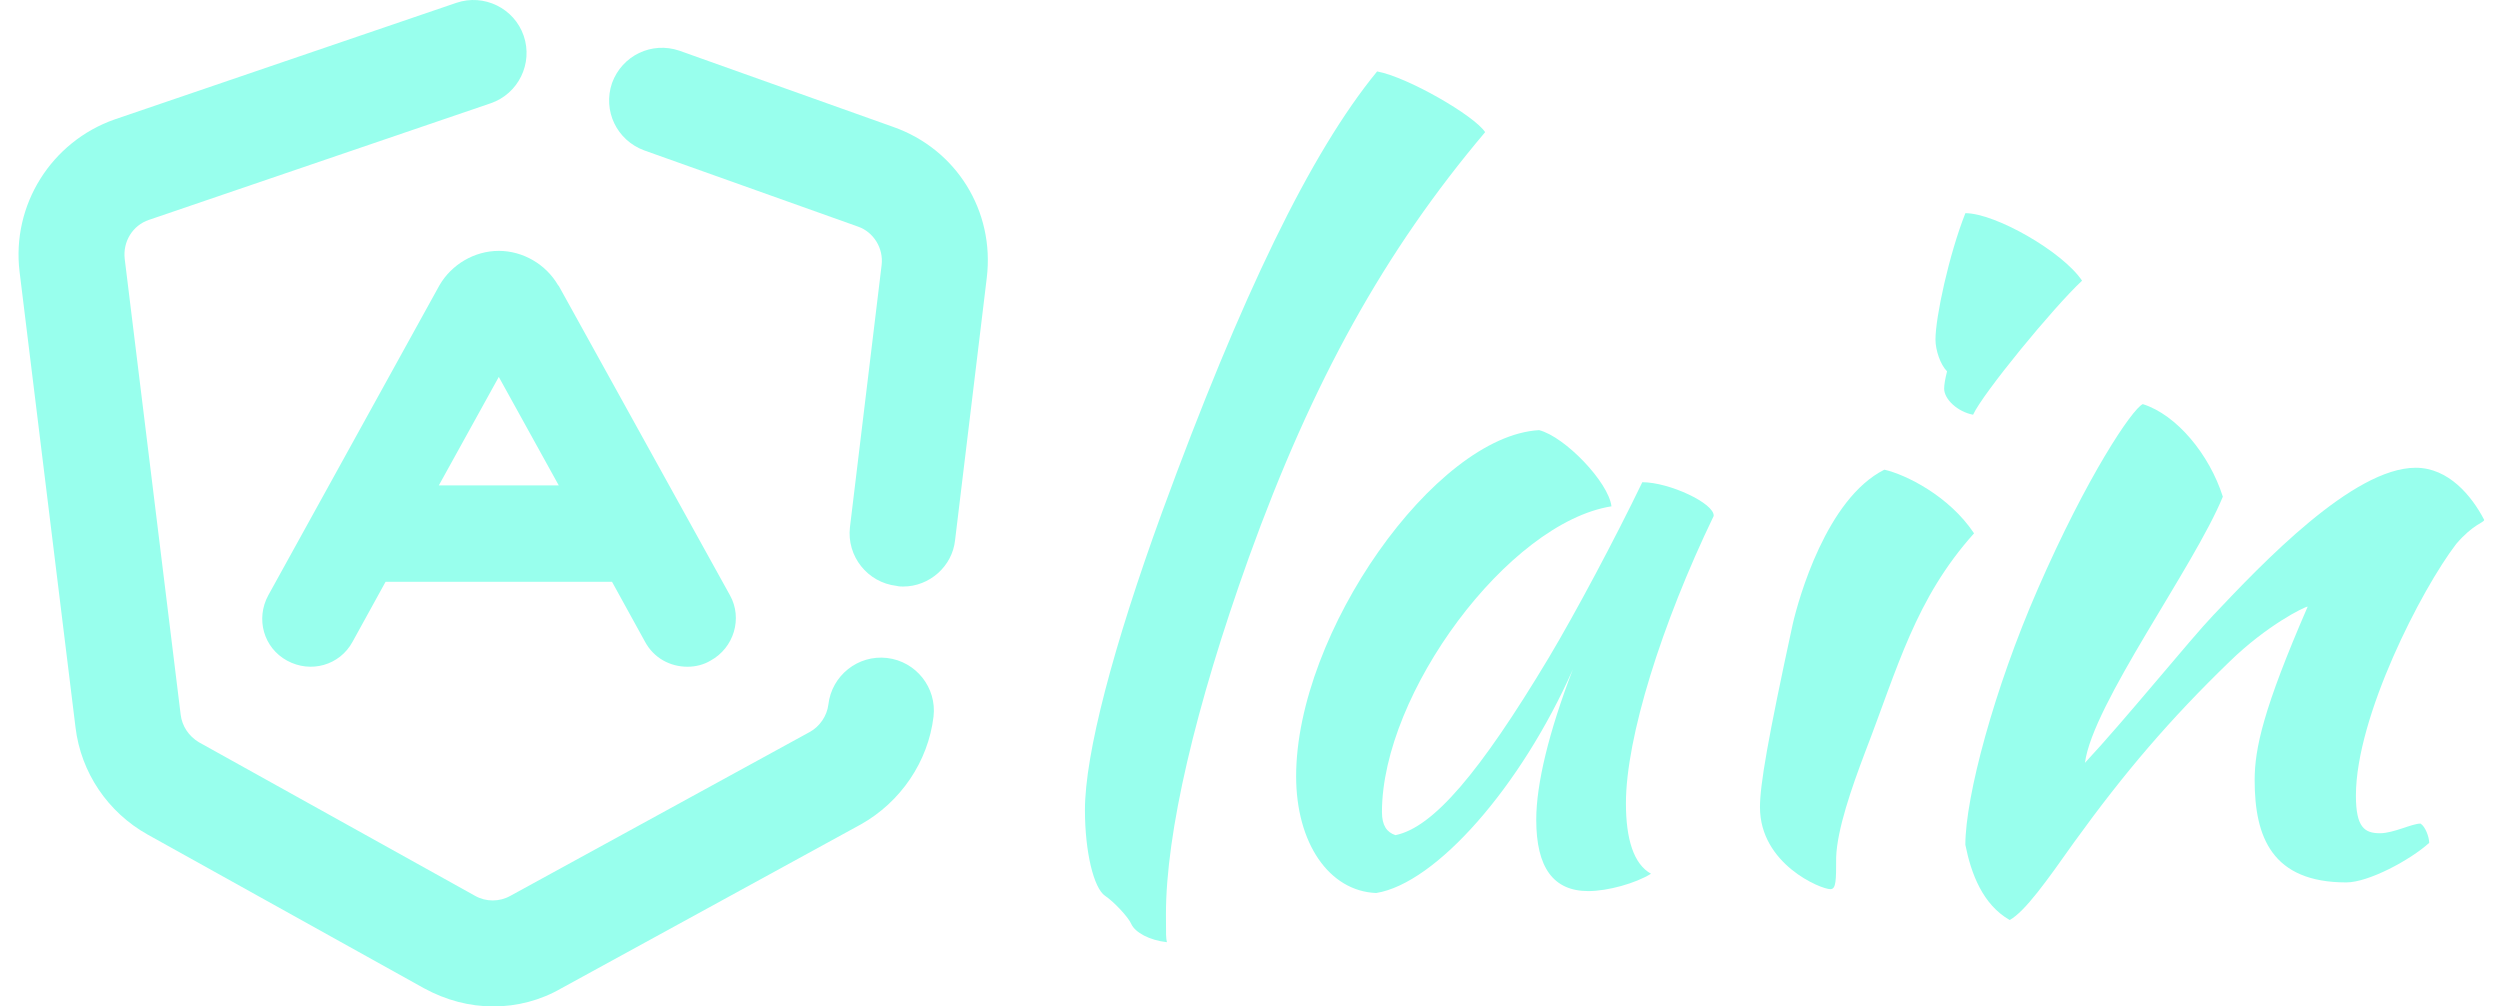
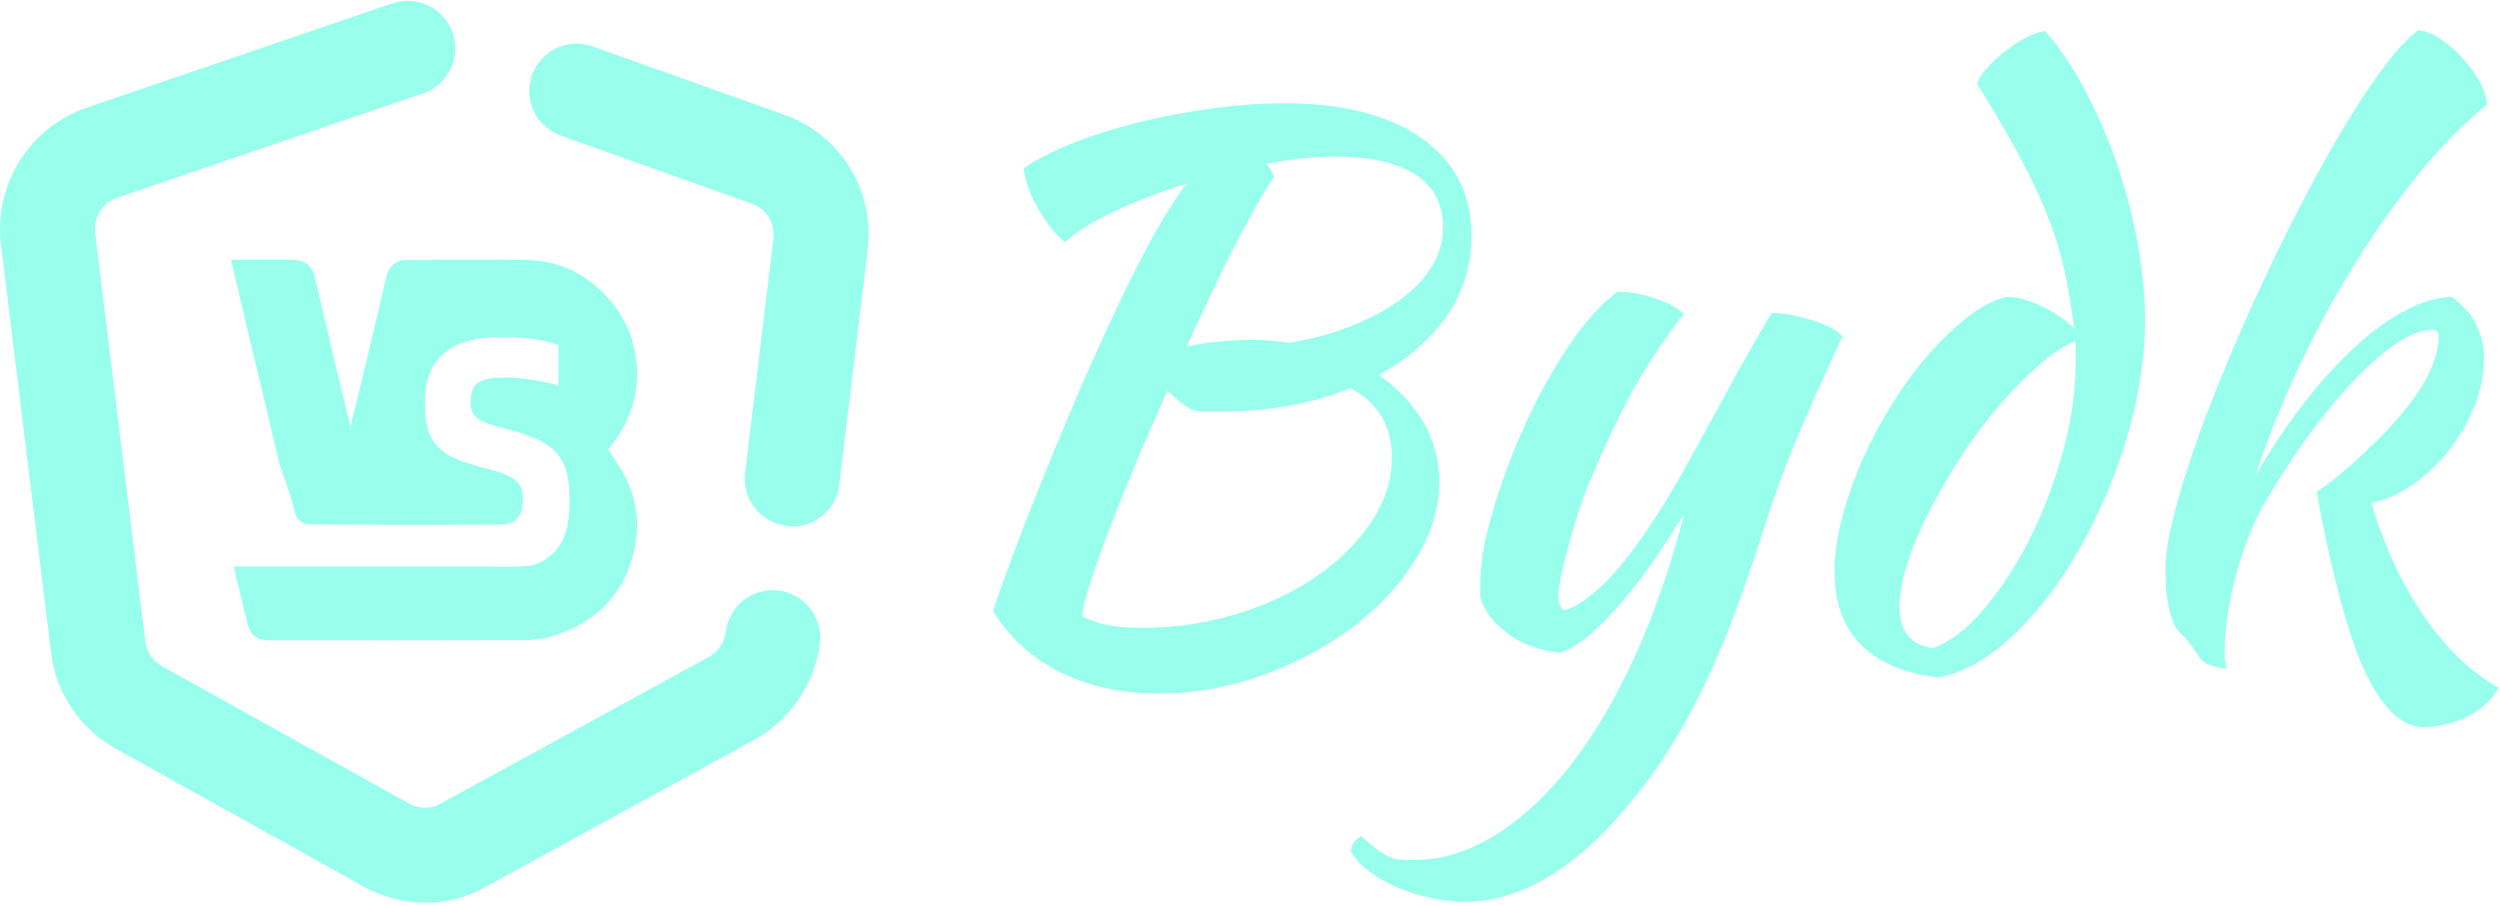
- <svg xmlns="http://www.w3.org/2000/svg" version="1.1" x="0px" y="0px" width="552px" height="222px" viewBox="-4.092 0 552 222" enable-background="new -4.092 0 552 222" xml:space="preserve">
-   <defs>
-   </defs>
-   <path fill="#98ffed" d="M195.333,129.506c-0.446,0-0.893,0-1.488-0.148c-6.399-0.744-11.013-6.548-10.269-12.947l6.994-57.891  c0.447-3.721-1.785-7.293-5.208-8.483l-47.176-16.816c-6.103-2.232-9.228-8.78-7.144-14.882c2.232-6.102,8.78-9.227,14.882-7.144  l47.176,16.816c13.989,4.911,22.472,18.603,20.687,33.336l-6.995,57.891C206.197,125.042,201.137,129.506,195.333,129.506z" />
-   <path fill="#98ffed" d="M104.851,222.222c-5.209,0-10.417-1.34-15.329-4.019l-61.016-33.931  c-8.781-4.911-14.733-13.691-15.924-23.663L0.23,60.007c-1.786-14.733,6.995-28.723,20.983-33.634L96.665,0.627  c6.102-2.083,12.799,1.19,14.882,7.292c2.084,6.103-1.19,12.799-7.292,14.883L28.803,48.547c-3.572,1.191-5.804,4.763-5.357,8.632  l12.352,100.603c0.298,2.53,1.786,4.762,4.018,6.102l61.016,33.931c2.381,1.34,5.358,1.34,7.739,0l66.076-36.163  c2.232-1.19,3.87-3.571,4.167-6.102c0.744-6.399,6.549-11.013,12.948-10.269c6.398,0.744,11.012,6.548,10.269,12.947  c-1.191,9.971-7.293,18.9-16.073,23.812l-66.076,36.163C115.268,220.882,110.059,222.222,104.851,222.222z" />
-   <path fill="#98ffed" d="M157.086,131.441l-37.8-68.309l-0.149-0.149c-2.679-4.613-7.738-7.59-13.096-7.59s-10.417,2.977-13.096,7.59  l-37.8,68.458c-2.828,5.208-1.042,11.607,4.167,14.436c5.208,2.827,11.608,1.041,14.436-4.167l7.292-13.245h50.004l7.292,13.245  c1.935,3.571,5.506,5.506,9.376,5.506c1.785,0,3.571-0.446,5.06-1.339C157.979,143.049,159.914,136.501,157.086,131.441z   M92.796,107.183l13.245-23.96l13.245,23.96H92.796z" />
-   <path fill="#98ffed" d="M252.497,113.075c17.46-47.694,32.79-79.42,47.481-97.305c6.813,1.277,21.506,9.794,23.848,13.414  c-22.144,26.189-38.113,54.934-52.166,93.898c-11.923,33.216-18.311,60.896-18.311,78.78c0,4.897,0,5.11,0.213,6.175  c-3.833-0.426-7.026-2.129-7.878-4.045c-0.64-1.491-3.833-4.897-5.75-6.175c-2.555-1.703-4.471-9.795-4.471-18.95  C235.464,166.518,241.639,142.884,252.497,113.075z" />
-   <path fill="#98ffed" d="M374.289,113.926c-11.498,23.847-19.376,48.972-19.376,63.451c0,7.878,1.704,13.414,5.536,15.543  c-3.406,2.129-9.581,3.833-13.84,3.833c-7.665,0-11.498-5.11-11.498-15.757c0-7.878,2.769-19.376,8.092-33.216  c-11.498,25.977-30.235,47.269-43.437,49.398c-10.433-0.426-17.672-11.072-17.672-25.764c0-31.726,30.66-75.161,53.655-76.439  c5.749,1.491,15.331,11.498,15.97,16.821c-22.783,3.62-50.676,41.307-50.676,67.496c0,2.981,1.065,4.472,2.981,5.11  c8.304-1.703,18.524-13.627,33.854-39.178c5.962-10.007,14.479-25.977,20.653-38.751  C364.495,106.474,374.502,111.158,374.289,113.926z" />
-   <path fill="#98ffed" d="M391.749,137.773c1.277-5.536,7.452-27.68,20.228-34.067c4.685,1.064,14.266,5.749,19.802,14.053  c-12.988,14.479-16.82,29.596-24.061,48.333c-2.98,7.878-6.174,17.034-6.387,23.209c0,5.109,0,7.026-1.278,7.026  c-2.129,0-15.543-5.536-15.543-18.099C384.51,173.331,386.213,163.324,391.749,137.773z M425.816,81.988  c-1.49-1.491-2.555-4.685-2.555-7.026c0-4.897,2.98-18.737,6.601-27.893c6.601,0,21.505,8.517,25.764,14.905  c-6.388,5.961-21.932,24.912-24.061,29.596c-3.407-0.639-6.388-3.407-6.388-5.749C425.178,84.969,425.391,83.691,425.816,81.988z" />
-   <path fill="#98ffed" d="M486.712,109.668c-6.388,15.543-28.745,45.778-30.448,58.766c8.943-9.581,23.422-27.467,28.318-32.576  c10.859-11.498,30.874-32.577,44.714-32.577c7.239,0,12.35,6.175,15.117,11.498c0,0.639-2.342,0.852-6.175,5.323  c-7.665,10.007-22.144,38.113-22.144,55.573c0,7.026,1.916,8.304,5.323,8.304c2.98,0,7.026-2.13,8.942-2.13  c1.064,0.64,1.916,2.981,1.916,4.259c-4.258,3.833-13.414,8.729-18.311,8.729c-16.396,0-20.228-10.007-20.228-22.569  c0-7.026,1.916-15.756,11.71-38.326c-0.639,0-8.942,4.046-17.246,12.137c-13.201,12.775-23.209,24.486-34.28,39.816  c-6.175,8.729-10.859,15.33-14.266,17.247c-5.962-3.407-8.517-10.221-9.795-16.608c0-10.646,6.388-34.493,15.97-56.424  c10.858-24.912,20.866-39.816,23.208-40.881C476.491,91.569,483.73,100.299,486.712,109.668z" />
+ <svg xmlns="http://www.w3.org/2000/svg" width="616px" height="223px" viewBox="0 0 616 223" version="1.1">
+   <g id="页面-1备份" stroke="none" stroke-width="1" fill="none" fill-rule="evenodd">
+     <g id="画板备份" transform="translate(-1588, -249)" fill="#98ffed" fill-rule="nonzero">
+       <g id="v4" transform="translate(1588, 249.2026)">
+         <path d="M111.547,7.92 C113.631,14.023 110.357,20.719 104.255,22.803 L28.803,48.548 C25.231,49.739 22.999,53.311 23.446,57.18 L35.798,157.783 C36.096,160.313 37.584,162.545 39.816,163.885 L100.832,197.816 C103.213,199.156 106.19,199.156 108.571,197.816 L174.647,161.653 C176.879,160.463 178.517,158.082 178.814,155.551 C179.558,149.152 185.363,144.538 191.762,145.282 C198.16,146.026 202.774,151.83 202.031,158.229 C200.84,168.2 194.738,177.129 185.958,182.041 L119.882,218.204 C115.268,220.883 110.059,222.223 104.851,222.223 C99.642,222.223 94.434,220.883 89.522,218.204 L28.506,184.273 C19.725,179.362 13.773,170.582 12.582,160.61 L0.23,60.008 C-1.556,45.275 7.225,31.285 21.213,26.374 L96.665,0.628 C102.767,-1.455 109.464,1.818 111.547,7.92 Z M145.924,11.196 L193.1,28.012 C207.089,32.923 215.572,46.615 213.787,61.348 L206.792,119.239 C206.197,125.043 201.137,129.507 195.333,129.507 C194.887,129.507 194.44,129.507 193.845,129.359 C187.446,128.615 182.832,122.811 183.576,116.412 L190.57,58.521 C191.017,54.8 188.785,51.228 185.362,50.038 L138.186,33.222 C132.083,30.99 128.958,24.442 131.042,18.34 C133.274,12.238 139.822,9.113 145.924,11.196 Z M130.211,63.888 C137.925,64.077 144.434,67.331 149.681,73.039 C153.33,77.008 155.641,81.673 156.543,86.959 C157.881,94.802 156.152,101.989 151.475,108.44 C150.918,109.209 150.302,109.934 149.847,110.51 C151.286,112.793 152.858,114.916 154.042,117.237 C156.593,122.237 157.562,127.583 156.682,133.168 C154.785,145.205 147.741,152.844 136.32,156.487 C133.905,157.257 131.236,157.508 128.682,157.517 C107.837,157.597 86.99,157.562 66.144,157.562 C63.406,157.562 61.719,156.322 61.042,153.639 C59.865,148.977 58.763,144.296 57.589,139.454 C58.164,139.421 58.63,139.37 59.097,139.37 C79.839,139.367 100.581,139.366 121.324,139.37 C123.463,139.51 125.372,139.507 127.075,139.372 C127.242,139.371 127.411,139.371 127.58,139.371 C129.974,139.372 132.273,139.072 134.314,137.661 C135.947,136.531 137.14,135.451 137.871,134.204 C139.729,131.438 140.333,127.688 140.333,123.204 C140.333,112.885 137.592,108.726 124.951,105.526 C117.184,103.606 115.965,102.326 115.965,98.726 C115.965,94.007 118.478,92.807 124.494,92.807 C128.911,92.807 135.003,93.927 137.592,94.807 L137.592,84.807 C134.774,83.768 130.053,82.808 124.037,82.808 C111.777,82.808 104.695,87.287 104.695,99.046 C104.695,108.965 107.969,112.325 119.24,115.045 C127.311,117.125 128.834,118.645 128.834,122.884 C128.834,126.37 127.706,128.236 124.603,129.037 L100.306,129.132 C85.222,129.057 77.186,129.007 76.197,128.982 C73.926,128.926 72.987,127.592 72.45,125.323 C71.116,119.679 69.62,117.403 68.276,111.762 C67.054,106.635 65.868,101.501 64.651,96.373 C63.302,90.692 61.931,85.017 60.58,79.337 C59.378,74.286 58.192,69.23 57.003,64.175 C56.987,64.109 57.031,64.028 57.074,63.828 L58.159,63.828 C62.923,63.828 67.686,63.825 72.45,63.828 C74.978,63.83 76.914,65.319 77.498,67.779 C79.242,75.119 80.946,82.468 82.693,89.806 C83.869,94.744 85.092,99.671 86.363,104.887 C87.205,101.453 87.991,98.294 88.752,95.129 C89.798,90.78 90.829,86.427 91.861,82.074 C92.98,77.355 94.119,72.639 95.195,67.909 C95.744,65.5 97.678,63.831 100.144,63.83 C110.167,63.825 120.194,63.643 130.211,63.888 Z" id="形状结合" />
+         <g id="Bydk" transform="translate(244.6697, 7.24)">
+           <path d="M153.9,64.44 C154.86,64.44 156.06,64.53 157.5,64.71 C158.94,64.89 160.44,65.22 162,65.7 C163.56,66.18 165.06,66.75 166.5,67.41 C167.94,68.07 169.2,68.94 170.28,70.02 C168.96,71.22 166.08,75.24 161.64,82.08 C157.2,88.92 152.28,98.76 146.88,111.6 C146.28,112.92 145.56,114.84 144.72,117.36 C143.88,119.88 143.07,122.52 142.29,125.28 C141.51,128.04 140.82,130.74 140.22,133.38 C139.62,136.02 139.32,138.12 139.32,139.68 C139.32,140.64 139.47,141.36 139.77,141.84 C140.07,142.32 140.34,142.68 140.58,142.92 C142.74,142.56 145.62,140.79 149.22,137.61 C152.82,134.43 156.9,129.48 161.46,122.76 C164.34,118.44 166.98,114.15 169.38,109.89 C171.78,105.63 174.15,101.34 176.49,97.02 C178.83,92.7 181.26,88.26 183.78,83.7 C186.3,79.14 189,74.46 191.88,69.66 C193.44,69.66 195.12,69.84 196.92,70.2 C198.72,70.56 200.46,71.01 202.14,71.55 C203.82,72.09 205.29,72.69 206.55,73.35 C207.81,74.01 208.74,74.7 209.34,75.42 C205.62,83.34 202.14,91.08 198.9,98.64 C195.66,106.2 192.78,113.94 190.26,121.86 C187.5,130.62 184.74,138.6 181.98,145.8 C179.22,153 176.28,159.63 173.16,165.69 C170.04,171.75 166.68,177.33 163.08,182.43 C159.48,187.53 155.52,192.36 151.2,196.92 C145.68,202.68 139.98,207.09 134.1,210.15 C128.22,213.21 122.34,214.74 116.46,214.74 C113.46,214.74 110.49,214.41 107.55,213.75 C104.61,213.09 101.85,212.19 99.27,211.05 C96.69,209.91 94.41,208.59 92.43,207.09 C90.45,205.59 89.04,204 88.2,202.32 C88.2,200.88 89.04,199.62 90.72,198.54 C92.16,199.86 93.36,200.88 94.32,201.6 C95.28,202.32 96.21,202.92 97.11,203.4 C98.01,203.88 98.97,204.18 99.99,204.3 C101.01,204.42 102.18,204.48 103.5,204.48 C110.34,204.48 117.03,202.47 123.57,198.45 C130.11,194.43 136.29,188.73 142.11,181.35 C147.93,173.97 153.24,165.03 158.04,154.53 C162.84,144.03 166.92,132.3 170.28,119.34 C168.72,121.74 166.8,124.68 164.52,128.16 C162.24,131.64 159.72,135.09 156.96,138.51 C154.2,141.93 151.35,145.02 148.41,147.78 C145.47,150.54 142.62,152.4 139.86,153.36 C137.94,153.24 135.93,152.85 133.83,152.19 C131.73,151.53 129.75,150.6 127.89,149.4 C126.03,148.2 124.38,146.76 122.94,145.08 C121.5,143.4 120.54,141.48 120.06,139.32 C120.06,135.84 120.18,133.05 120.42,130.95 C120.66,128.85 121.08,126.54 121.68,124.02 C122.76,119.46 124.35,114.3 126.45,108.54 C128.55,102.78 131.01,97.11 133.83,91.53 C136.65,85.95 139.77,80.73 143.19,75.87 C146.61,71.01 150.18,67.2 153.9,64.44 Z M71.82,18 C86.22,18 97.5,20.88 105.66,26.64 C113.82,32.4 117.9,40.38 117.9,50.58 C117.9,58.02 115.86,64.65 111.78,70.47 C107.7,76.29 102.12,81.12 95.04,84.96 C99.6,88.08 103.23,91.89 105.93,96.39 C108.63,100.89 109.98,105.84 109.98,111.24 C109.98,117.72 108.03,124.11 104.13,130.41 C100.23,136.71 95.04,142.29 88.56,147.15 C82.08,152.01 74.7,155.94 66.42,158.94 C58.14,161.94 49.68,163.44 41.04,163.44 C31.68,163.44 23.49,161.67 16.47,158.13 C9.45,154.59 3.96,149.58 0,143.1 C1.2,139.5 2.79,135.03 4.77,129.69 C6.75,124.35 8.94,118.71 11.34,112.77 C13.74,106.83 16.17,100.92 18.63,95.04 C21.09,89.16 23.4,83.88 25.56,79.2 C30.12,69 34.2,60.54 37.8,53.82 C41.4,47.1 44.7,41.76 47.7,37.8 C41.1,39.84 35.1,42.15 29.7,44.73 C24.3,47.31 20.34,49.8 17.82,52.2 C16.74,51.48 15.63,50.4 14.49,48.96 C13.35,47.52 12.27,45.93 11.25,44.19 C10.23,42.45 9.39,40.68 8.73,38.88 C8.07,37.08 7.68,35.46 7.56,34.02 C10.68,31.86 14.73,29.79 19.71,27.81 C24.69,25.83 30.12,24.12 36,22.68 C41.88,21.24 47.91,20.1 54.09,19.26 C60.27,18.42 66.18,18 71.82,18 Z M259.2,0.18 C262.56,3.9 265.74,8.55 268.74,14.13 C271.74,19.71 274.38,25.71 276.66,32.13 C278.94,38.55 280.71,45.18 281.97,52.02 C283.23,58.86 283.86,65.4 283.86,71.64 C283.86,77.88 283.17,84.3 281.79,90.9 C280.41,97.5 278.49,103.95 276.03,110.25 C273.57,116.55 270.72,122.52 267.48,128.16 C264.24,133.8 260.73,138.84 256.95,143.28 C253.17,147.72 249.24,151.35 245.16,154.17 C241.08,156.99 237,158.76 232.92,159.48 C224.64,158.52 218.31,155.85 213.93,151.47 C209.55,147.09 207.36,141.06 207.36,133.38 C207.36,129.3 207.99,124.86 209.25,120.06 C210.51,115.26 212.19,110.49 214.29,105.75 C216.39,101.01 218.85,96.39 221.67,91.89 C224.49,87.39 227.49,83.34 230.67,79.74 C233.85,76.14 237.06,73.08 240.3,70.56 C243.54,68.04 246.72,66.42 249.84,65.7 C252.24,65.7 255,66.42 258.12,67.86 C261.24,69.3 264,71.16 266.4,73.44 C265.8,68.64 265.05,64.11 264.15,59.85 C263.25,55.59 261.93,51.18 260.19,46.62 C258.45,42.06 256.14,37.08 253.26,31.68 C250.38,26.28 246.78,20.1 242.46,13.14 C242.82,12.06 243.63,10.8 244.89,9.36 C246.15,7.92 247.59,6.57 249.21,5.31 C250.83,4.05 252.51,2.94 254.25,1.98 C255.99,1.02 257.64,0.42 259.2,0.18 Z M266.58,76.68 C263.7,77.88 260.64,79.92 257.4,82.8 C254.16,85.68 250.92,89.01 247.68,92.79 C244.44,96.57 241.38,100.68 238.5,105.12 C235.62,109.56 233.04,114 230.76,118.44 C228.48,122.88 226.68,127.14 225.36,131.22 C224.04,135.3 223.38,138.9 223.38,142.02 C223.38,148.02 226.08,151.44 231.48,152.28 C235.68,150.84 239.88,147.66 244.08,142.74 C248.28,137.82 252.06,132.03 255.42,125.37 C258.78,118.71 261.51,111.57 263.61,103.95 C265.71,96.33 266.76,88.98 266.76,81.9 L266.76,78.12 L266.76,78.12 C266.76,77.64 266.7,77.16 266.58,76.68 Z M88.02,88.2 C78.66,92.04 68.1,93.96 56.34,93.96 L52.47,93.96 C51.57,93.96 50.52,93.84 49.32,93.6 C47.04,92.52 44.94,90.9 43.02,88.74 C40.26,94.86 37.65,100.86 35.19,106.74 C32.73,112.62 30.54,118.08 28.62,123.12 C26.7,128.16 25.14,132.54 23.94,136.26 C22.74,139.98 22.08,142.68 21.96,144.36 C23.64,145.32 25.65,146.04 27.99,146.52 C30.33,147 33.24,147.24 36.72,147.24 C44.88,147.24 52.68,146.1 60.12,143.82 C67.56,141.54 74.1,138.45 79.74,134.55 C85.38,130.65 89.88,126.18 93.24,121.14 C96.6,116.1 98.28,110.82 98.28,105.3 C98.28,97.38 94.86,91.68 88.02,88.2 Z M84.24,31.14 C81.72,31.14 79.05,31.29 76.23,31.59 C73.41,31.89 70.44,32.34 67.32,32.94 C67.8,33.42 68.19,33.93 68.49,34.47 C68.79,35.01 69.06,35.58 69.3,36.18 C68.22,37.62 66.9,39.72 65.34,42.48 C63.78,45.24 62.04,48.45 60.12,52.11 C58.2,55.77 56.19,59.82 54.09,64.26 C51.99,68.7 49.86,73.26 47.7,77.94 C49.74,77.46 52.23,77.07 55.17,76.77 C58.11,76.47 61.02,76.32 63.9,76.32 C65.46,76.32 66.99,76.38 68.49,76.5 C69.99,76.62 71.46,76.8 72.9,77.04 C78.66,76.08 83.85,74.67 88.47,72.81 C93.09,70.95 97.08,68.79 100.44,66.33 C103.8,63.87 106.38,61.14 108.18,58.14 C109.98,55.14 110.88,51.96 110.88,48.6 C110.88,42.84 108.6,38.49 104.04,35.55 C99.48,32.61 92.88,31.14 84.24,31.14 Z M288.9,132.84 C288.9,128.52 290.01,122.52 292.23,114.84 C294.45,107.16 297.36,98.76 300.96,89.64 C304.56,80.52 308.64,71.1 313.2,61.38 C317.76,51.66 322.35,42.6 326.97,34.2 C331.59,25.8 336.03,18.54 340.29,12.42 C344.55,6.3 348.18,2.16 351.18,0 C352.86,0.12 354.69,0.84 356.67,2.16 C358.65,3.48 360.48,5.07 362.16,6.93 C363.84,8.79 365.25,10.74 366.39,12.78 C367.53,14.82 368.1,16.68 368.1,18.36 C362.7,22.68 357.21,28.23 351.63,35.01 C346.05,41.79 340.74,49.23 335.7,57.33 C330.66,65.43 326.01,74.01 321.75,83.07 C317.49,92.13 313.92,101.04 311.04,109.8 C314.88,103.2 318.9,97.2 323.1,91.8 C327.3,86.4 331.5,81.78 335.7,77.94 C339.9,74.1 344.01,71.13 348.03,69.03 C352.05,66.93 355.86,65.82 359.46,65.7 C364.74,69.54 367.38,74.64 367.38,81 C367.38,84.84 366.6,88.71 365.04,92.61 C363.48,96.51 361.41,100.11 358.83,103.41 C356.25,106.71 353.31,109.53 350.01,111.87 C346.71,114.21 343.26,115.74 339.66,116.46 C340.86,120.66 342.39,124.92 344.25,129.24 C346.11,133.56 348.33,137.76 350.91,141.84 C353.49,145.92 356.43,149.7 359.73,153.18 C363.03,156.66 366.78,159.6 370.98,162 C370.38,163.2 369.48,164.4 368.28,165.6 C367.08,166.8 365.64,167.85 363.96,168.75 C362.28,169.65 360.45,170.37 358.47,170.91 C356.49,171.45 354.54,171.72 352.62,171.72 C349.38,171.72 346.35,170.1 343.53,166.86 C340.71,163.62 338.16,158.94 335.88,152.82 C334.08,147.9 332.34,142.02 330.66,135.18 C328.98,128.34 327.48,121.2 326.16,113.76 C327.84,112.68 329.94,111.09 332.46,108.99 C334.98,106.89 337.62,104.46 340.38,101.7 C350.94,91.5 356.22,82.68 356.22,75.24 C356.22,74.28 355.56,73.8 354.24,73.8 C351.84,73.92 349.02,75.06 345.78,77.22 C342.54,79.38 339.09,82.38 335.43,86.22 C331.77,90.06 328.05,94.56 324.27,99.72 C320.49,104.88 316.86,110.46 313.38,116.46 C311.94,118.86 310.62,121.62 309.42,124.74 C308.22,127.86 307.17,131.07 306.27,134.37 C305.37,137.67 304.68,140.94 304.2,144.18 C303.72,147.42 303.48,150.42 303.48,153.18 C303.48,154.86 303.66,156.24 304.02,157.32 C300.3,156.96 298.02,156 297.18,154.44 C296.22,153 295.41,151.83 294.75,150.93 C294.09,150.03 293.4,149.28 292.68,148.68 C291.6,147.84 290.7,146.04 289.98,143.28 C289.26,140.52 288.9,137.04 288.9,132.84 Z" id="形状结合" />
+         </g>
+       </g>
+     </g>
+   </g>
</svg>
